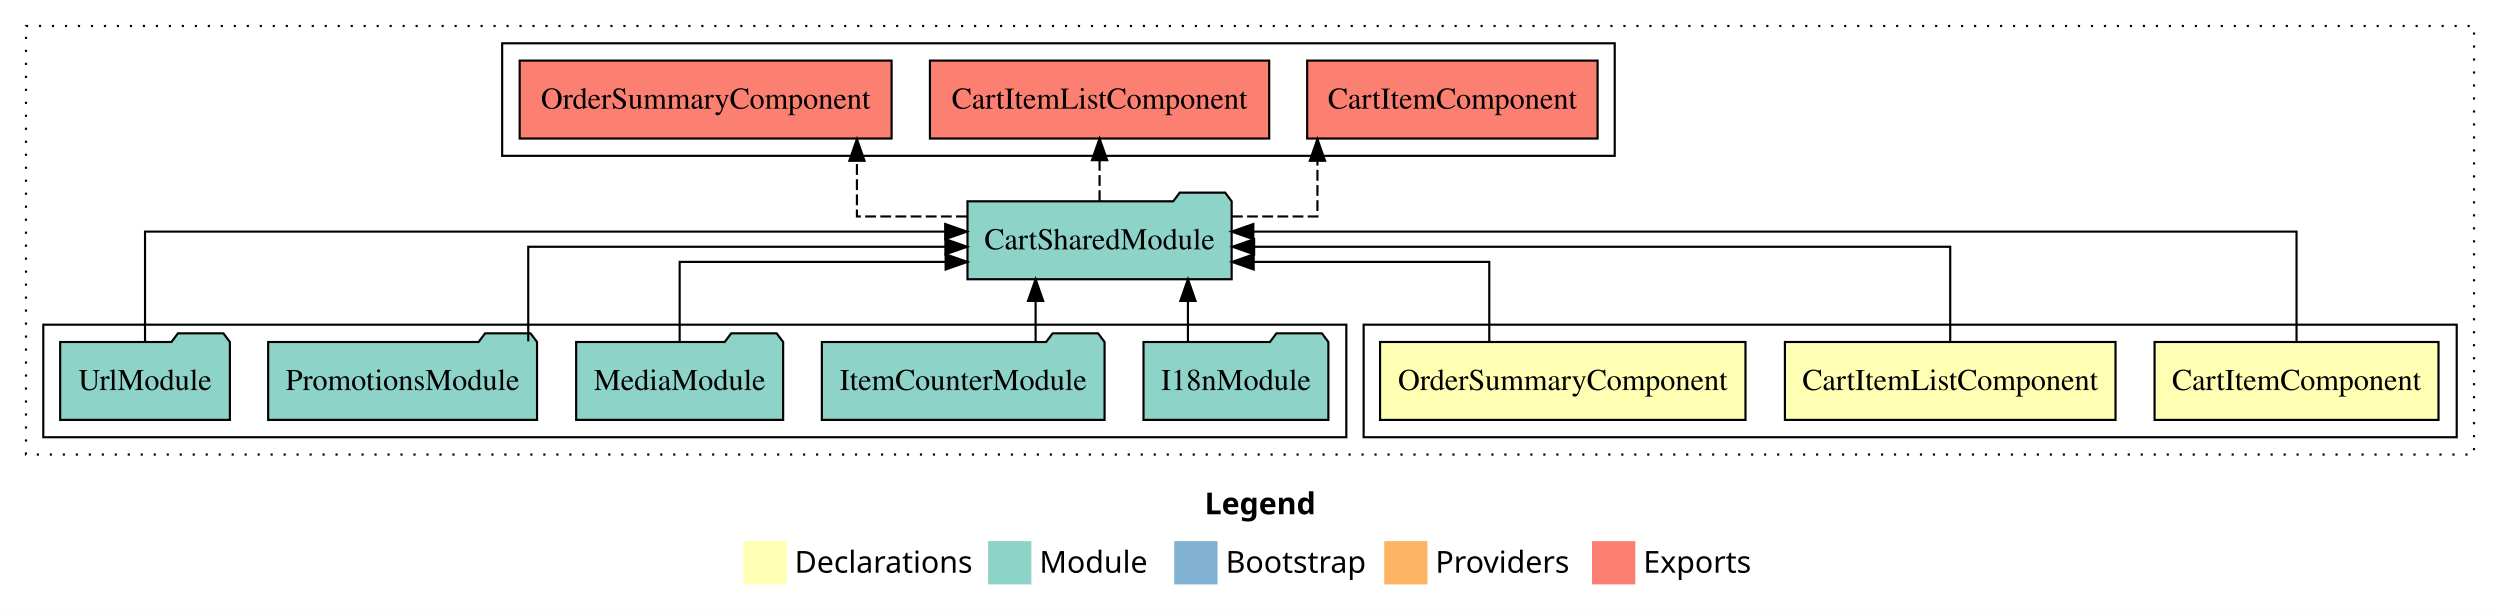
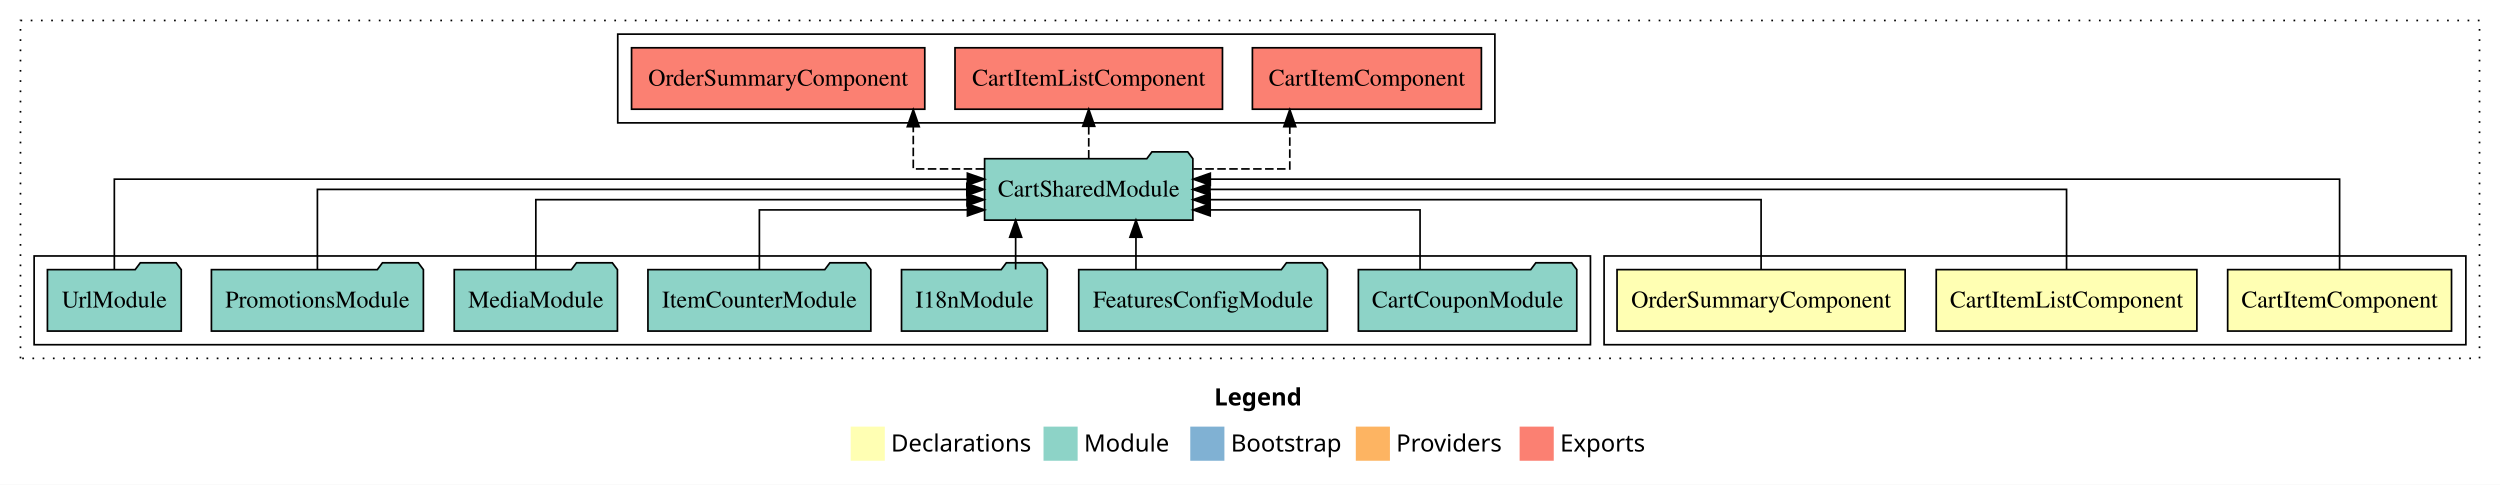
- <svg xmlns="http://www.w3.org/2000/svg" width="1155pt" height="284pt" viewBox="0.00 0.00 1155.00 284.00">
+ <svg xmlns="http://www.w3.org/2000/svg" width="1465pt" height="284pt" viewBox="0.00 0.00 1465.00 284.00">
  <g id="graph0" class="graph" transform="scale(1 1) rotate(0) translate(4 280)">
-     <polygon fill="#ffffff" stroke="transparent" points="-4,4 -4,-280 1151,-280 1151,4 -4,4" />
-     <text text-anchor="start" x="552.509" y="-42.4" font-family="sans-serif" font-weight="bold" font-size="14.00" fill="#000000">Legend</text>
-     <polygon fill="#ffffb3" stroke="transparent" points="339.5,-10 339.5,-30 359.5,-30 359.5,-10 339.5,-10" />
-     <text text-anchor="start" x="363.129" y="-15.4" font-family="sans-serif" font-size="14.00" fill="#000000">  Declarations</text>
-     <polygon fill="#8dd3c7" stroke="transparent" points="452.5,-10 452.5,-30 472.5,-30 472.5,-10 452.5,-10" />
-     <text text-anchor="start" x="476.225" y="-15.4" font-family="sans-serif" font-size="14.00" fill="#000000">  Module</text>
-     <polygon fill="#80b1d3" stroke="transparent" points="538.5,-10 538.5,-30 558.5,-30 558.5,-10 538.5,-10" />
-     <text text-anchor="start" x="562.281" y="-15.4" font-family="sans-serif" font-size="14.00" fill="#000000">  Bootstrap</text>
-     <polygon fill="#fdb462" stroke="transparent" points="635.5,-10 635.5,-30 655.5,-30 655.5,-10 635.5,-10" />
-     <text text-anchor="start" x="659.173" y="-15.4" font-family="sans-serif" font-size="14.00" fill="#000000">  Providers</text>
-     <polygon fill="#fb8072" stroke="transparent" points="731.5,-10 731.5,-30 751.5,-30 751.5,-10 731.5,-10" />
-     <text text-anchor="start" x="755.226" y="-15.4" font-family="sans-serif" font-size="14.00" fill="#000000">  Exports</text>
+     <polygon fill="#ffffff" stroke="transparent" points="-4,4 -4,-280 1461,-280 1461,4 -4,4" />
+     <text text-anchor="start" x="707.509" y="-42.4" font-family="sans-serif" font-weight="bold" font-size="14.00" fill="#000000">Legend</text>
+     <polygon fill="#ffffb3" stroke="transparent" points="494.5,-10 494.5,-30 514.5,-30 514.5,-10 494.5,-10" />
+     <text text-anchor="start" x="518.129" y="-15.4" font-family="sans-serif" font-size="14.00" fill="#000000">  Declarations</text>
+     <polygon fill="#8dd3c7" stroke="transparent" points="607.5,-10 607.5,-30 627.5,-30 627.5,-10 607.5,-10" />
+     <text text-anchor="start" x="631.225" y="-15.4" font-family="sans-serif" font-size="14.00" fill="#000000">  Module</text>
+     <polygon fill="#80b1d3" stroke="transparent" points="693.5,-10 693.5,-30 713.5,-30 713.5,-10 693.5,-10" />
+     <text text-anchor="start" x="717.281" y="-15.4" font-family="sans-serif" font-size="14.00" fill="#000000">  Bootstrap</text>
+     <polygon fill="#fdb462" stroke="transparent" points="790.5,-10 790.5,-30 810.5,-30 810.5,-10 790.5,-10" />
+     <text text-anchor="start" x="814.173" y="-15.4" font-family="sans-serif" font-size="14.00" fill="#000000">  Providers</text>
+     <polygon fill="#fb8072" stroke="transparent" points="886.5,-10 886.5,-30 906.5,-30 906.5,-10 886.5,-10" />
+     <text text-anchor="start" x="910.226" y="-15.4" font-family="sans-serif" font-size="14.00" fill="#000000">  Exports</text>
    <g id="clust1" class="cluster">
-       <polygon fill="none" stroke="#000000" stroke-dasharray="1,5" points="8,-70 8,-268 1139,-268 1139,-70 8,-70" />
+       <polygon fill="none" stroke="#000000" stroke-dasharray="1,5" points="8,-70 8,-268 1449,-268 1449,-70 8,-70" />
    </g>
    <g id="clust2" class="cluster">
-       <polygon fill="none" stroke="#000000" points="626,-78 626,-130 1131,-130 1131,-78 626,-78" />
+       <polygon fill="none" stroke="#000000" points="936,-78 936,-130 1441,-130 1441,-78 936,-78" />
    </g>
    <g id="clust6" class="cluster">
-       <polygon fill="none" stroke="#000000" points="16,-78 16,-130 618,-130 618,-78 16,-78" />
+       <polygon fill="none" stroke="#000000" points="16,-78 16,-130 928,-130 928,-78 16,-78" />
    </g>
    <g id="clust7" class="cluster">
-       <polygon fill="none" stroke="#000000" points="228,-208 228,-260 742,-260 742,-208 228,-208" />
+       <polygon fill="none" stroke="#000000" points="358,-208 358,-260 872,-260 872,-208 358,-208" />
    </g>
    <g id="node1" class="node">
-       <polygon fill="#ffffb3" stroke="#000000" points="1122.591,-122 991.409,-122 991.409,-86 1122.591,-86 1122.591,-122" />
-       <text text-anchor="middle" x="1057" y="-99.8" font-family="Times,serif" font-size="14.00" fill="#000000">CartItemComponent</text>
+       <polygon fill="#ffffb3" stroke="#000000" points="1432.591,-122 1301.409,-122 1301.409,-86 1432.591,-86 1432.591,-122" />
+       <text text-anchor="middle" x="1367" y="-99.8" font-family="Times,serif" font-size="14.00" fill="#000000">CartItemComponent</text>
    </g>
    <g id="node4" class="node">
-       <polygon fill="#8dd3c7" stroke="#000000" points="565.025,-187 562.025,-191 541.025,-191 538.025,-187 442.974,-187 442.974,-151 565.025,-151 565.025,-187" />
-       <text text-anchor="middle" x="504" y="-164.8" font-family="Times,serif" font-size="14.00" fill="#000000">CartSharedModule</text>
+       <polygon fill="#8dd3c7" stroke="#000000" points="695.025,-187 692.025,-191 671.025,-191 668.025,-187 572.975,-187 572.975,-151 695.025,-151 695.025,-187" />
+       <text text-anchor="middle" x="634" y="-164.8" font-family="Times,serif" font-size="14.00" fill="#000000">CartSharedModule</text>
    </g>
    <g id="edge1" class="edge">
-       <path fill="none" stroke="#000000" d="M1057,-122.129C1057,-142.572 1057,-173 1057,-173 1057,-173 575.028,-173 575.028,-173" />
-       <polygon fill="#000000" stroke="#000000" points="575.028,-169.5 565.028,-173 575.028,-176.5 575.028,-169.5" />
+       <path fill="none" stroke="#000000" d="M1367,-122.284C1367,-143.321 1367,-175 1367,-175 1367,-175 705.234,-175 705.234,-175" />
+       <polygon fill="#000000" stroke="#000000" points="705.234,-171.5 695.234,-175 705.234,-178.5 705.234,-171.5" />
    </g>
    <g id="node2" class="node">
-       <polygon fill="#ffffb3" stroke="#000000" points="973.37,-122 820.63,-122 820.63,-86 973.37,-86 973.37,-122" />
-       <text text-anchor="middle" x="897" y="-99.8" font-family="Times,serif" font-size="14.00" fill="#000000">CartItemListComponent</text>
+       <polygon fill="#ffffb3" stroke="#000000" points="1283.37,-122 1130.63,-122 1130.63,-86 1283.37,-86 1283.37,-122" />
+       <text text-anchor="middle" x="1207" y="-99.8" font-family="Times,serif" font-size="14.00" fill="#000000">CartItemListComponent</text>
    </g>
    <g id="edge2" class="edge">
-       <path fill="none" stroke="#000000" d="M897,-122.267C897,-140.555 897,-166 897,-166 897,-166 575.406,-166 575.406,-166" />
-       <polygon fill="#000000" stroke="#000000" points="575.406,-162.5 565.406,-166 575.406,-169.5 575.406,-162.5" />
+       <path fill="none" stroke="#000000" d="M1207,-122.106C1207,-141.339 1207,-169 1207,-169 1207,-169 705.05,-169 705.05,-169" />
+       <polygon fill="#000000" stroke="#000000" points="705.05,-165.5 695.05,-169 705.049,-172.5 705.05,-165.5" />
    </g>
    <g id="node3" class="node">
-       <polygon fill="#ffffb3" stroke="#000000" points="802.414,-122 633.586,-122 633.586,-86 802.414,-86 802.414,-122" />
-       <text text-anchor="middle" x="718" y="-99.8" font-family="Times,serif" font-size="14.00" fill="#000000">OrderSummaryComponent</text>
+       <polygon fill="#ffffb3" stroke="#000000" points="1112.414,-122 943.586,-122 943.586,-86 1112.414,-86 1112.414,-122" />
+       <text text-anchor="middle" x="1028" y="-99.8" font-family="Times,serif" font-size="14.00" fill="#000000">OrderSummaryComponent</text>
    </g>
    <g id="edge3" class="edge">
-       <path fill="none" stroke="#000000" d="M684.044,-122.009C684.044,-138.049 684.044,-159 684.044,-159 684.044,-159 575.206,-159 575.206,-159" />
-       <polygon fill="#000000" stroke="#000000" points="575.206,-155.5 565.206,-159 575.206,-162.5 575.206,-155.5" />
-     </g>
-     <g id="node10" class="node">
-       <polygon fill="#fb8072" stroke="#000000" points="734.092,-252 599.908,-252 599.908,-216 734.092,-216 734.092,-252" />
-       <text text-anchor="middle" x="667" y="-229.8" font-family="Times,serif" font-size="14.00" fill="#000000">CartItemComponent </text>
-     </g>
-     <g id="edge9" class="edge">
-       <path fill="none" stroke="#000000" stroke-dasharray="5,2" d="M565.162,-180C586.239,-180 604.655,-180 604.655,-180 604.655,-180 604.655,-205.718 604.655,-205.718" />
-       <polygon fill="#000000" stroke="#000000" points="601.155,-205.718 604.655,-215.718 608.155,-205.718 601.155,-205.718" />
-     </g>
-     <g id="node11" class="node">
-       <polygon fill="#fb8072" stroke="#000000" points="582.37,-252 425.63,-252 425.63,-216 582.37,-216 582.37,-252" />
-       <text text-anchor="middle" x="504" y="-229.8" font-family="Times,serif" font-size="14.00" fill="#000000">CartItemListComponent </text>
-     </g>
-     <g id="edge10" class="edge">
-       <path fill="none" stroke="#000000" stroke-dasharray="5,2" d="M504,-187.106C504,-187.106 504,-205.991 504,-205.991" />
-       <polygon fill="#000000" stroke="#000000" points="500.5,-205.991 504,-215.991 507.5,-205.991 500.5,-205.991" />
+       <path fill="none" stroke="#000000" d="M1028,-122.022C1028,-139.373 1028,-163 1028,-163 1028,-163 705.13,-163 705.13,-163" />
+       <polygon fill="#000000" stroke="#000000" points="705.13,-159.5 695.13,-163 705.13,-166.5 705.13,-159.5" />
    </g>
    <g id="node12" class="node">
-       <polygon fill="#fb8072" stroke="#000000" points="407.914,-252 236.086,-252 236.086,-216 407.914,-216 407.914,-252" />
-       <text text-anchor="middle" x="322" y="-229.8" font-family="Times,serif" font-size="14.00" fill="#000000">OrderSummaryComponent </text>
+       <polygon fill="#fb8072" stroke="#000000" points="864.092,-252 729.908,-252 729.908,-216 864.092,-216 864.092,-252" />
+       <text text-anchor="middle" x="797" y="-229.8" font-family="Times,serif" font-size="14.00" fill="#000000">CartItemComponent </text>
    </g>
    <g id="edge11" class="edge">
-       <path fill="none" stroke="#000000" stroke-dasharray="5,2" d="M442.703,-180C416.532,-180 391.901,-180 391.901,-180 391.901,-180 391.901,-205.718 391.901,-205.718" />
-       <polygon fill="#000000" stroke="#000000" points="388.401,-205.718 391.901,-215.718 395.401,-205.718 388.401,-205.718" />
+       <path fill="none" stroke="#000000" stroke-dasharray="5,2" d="M695.324,-181C723.952,-181 751.817,-181 751.817,-181 751.817,-181 751.817,-205.76 751.817,-205.76" />
+       <polygon fill="#000000" stroke="#000000" points="748.317,-205.76 751.817,-215.76 755.317,-205.76 748.317,-205.76" />
+     </g>
+     <g id="node13" class="node">
+       <polygon fill="#fb8072" stroke="#000000" points="712.37,-252 555.63,-252 555.63,-216 712.37,-216 712.37,-252" />
+       <text text-anchor="middle" x="634" y="-229.8" font-family="Times,serif" font-size="14.00" fill="#000000">CartItemListComponent </text>
+     </g>
+     <g id="edge12" class="edge">
+       <path fill="none" stroke="#000000" stroke-dasharray="5,2" d="M634,-187.106C634,-187.106 634,-205.991 634,-205.991" />
+       <polygon fill="#000000" stroke="#000000" points="630.5,-205.991 634,-215.991 637.5,-205.991 630.5,-205.991" />
+     </g>
+     <g id="node14" class="node">
+       <polygon fill="#fb8072" stroke="#000000" points="537.914,-252 366.086,-252 366.086,-216 537.914,-216 537.914,-252" />
+       <text text-anchor="middle" x="452" y="-229.8" font-family="Times,serif" font-size="14.00" fill="#000000">OrderSummaryComponent </text>
+     </g>
+     <g id="edge13" class="edge">
+       <path fill="none" stroke="#000000" stroke-dasharray="5,2" d="M572.702,-181C550.682,-181 531.176,-181 531.176,-181 531.176,-181 531.176,-205.76 531.176,-205.76" />
+       <polygon fill="#000000" stroke="#000000" points="527.676,-205.76 531.176,-215.76 534.676,-205.76 527.676,-205.76" />
    </g>
    <g id="node5" class="node">
+       <polygon fill="#8dd3c7" stroke="#000000" points="919.989,-122 916.989,-126 895.989,-126 892.989,-122 792.011,-122 792.011,-86 919.989,-86 919.989,-122" />
+       <text text-anchor="middle" x="856" y="-99.8" font-family="Times,serif" font-size="14.00" fill="#000000">CartCouponModule</text>
+     </g>
+     <g id="edge4" class="edge">
+       <path fill="none" stroke="#000000" d="M828.151,-122.24C828.151,-137.571 828.151,-157 828.151,-157 828.151,-157 705.164,-157 705.164,-157" />
+       <polygon fill="#000000" stroke="#000000" points="705.164,-153.5 695.164,-157 705.164,-160.5 705.164,-153.5" />
+     </g>
+     <g id="node6" class="node">
+       <polygon fill="#8dd3c7" stroke="#000000" points="773.86,-122 770.86,-126 749.86,-126 746.86,-122 628.14,-122 628.14,-86 773.86,-86 773.86,-122" />
+       <text text-anchor="middle" x="701" y="-99.8" font-family="Times,serif" font-size="14.00" fill="#000000">FeaturesConfigModule</text>
+     </g>
+     <g id="edge5" class="edge">
+       <path fill="none" stroke="#000000" d="M661.666,-122.106C661.666,-122.106 661.666,-140.991 661.666,-140.991" />
+       <polygon fill="#000000" stroke="#000000" points="658.166,-140.991 661.666,-150.991 665.166,-140.991 658.166,-140.991" />
+     </g>
+     <g id="node7" class="node">
      <polygon fill="#8dd3c7" stroke="#000000" points="609.711,-122 606.711,-126 585.711,-126 582.711,-122 524.289,-122 524.289,-86 609.711,-86 609.711,-122" />
      <text text-anchor="middle" x="567" y="-99.8" font-family="Times,serif" font-size="14.00" fill="#000000">I18nModule</text>
    </g>
-     <g id="edge4" class="edge">
-       <path fill="none" stroke="#000000" d="M544.828,-122.106C544.828,-122.106 544.828,-140.991 544.828,-140.991" />
-       <polygon fill="#000000" stroke="#000000" points="541.329,-140.991 544.828,-150.991 548.329,-140.991 541.329,-140.991" />
+     <g id="edge6" class="edge">
+       <path fill="none" stroke="#000000" d="M591.172,-122.106C591.172,-122.106 591.172,-140.991 591.172,-140.991" />
+       <polygon fill="#000000" stroke="#000000" points="587.672,-140.991 591.172,-150.991 594.672,-140.991 587.672,-140.991" />
    </g>
-     <g id="node6" class="node">
+     <g id="node8" class="node">
      <polygon fill="#8dd3c7" stroke="#000000" points="506.309,-122 503.309,-126 482.309,-126 479.309,-122 375.691,-122 375.691,-86 506.309,-86 506.309,-122" />
      <text text-anchor="middle" x="441" y="-99.8" font-family="Times,serif" font-size="14.00" fill="#000000">ItemCounterModule</text>
    </g>
-     <g id="edge5" class="edge">
-       <path fill="none" stroke="#000000" d="M474.446,-122.106C474.446,-122.106 474.446,-140.991 474.446,-140.991" />
-       <polygon fill="#000000" stroke="#000000" points="470.946,-140.991 474.446,-150.991 477.946,-140.991 470.946,-140.991" />
+     <g id="edge7" class="edge">
+       <path fill="none" stroke="#000000" d="M441,-122.24C441,-137.571 441,-157 441,-157 441,-157 562.934,-157 562.934,-157" />
+       <polygon fill="#000000" stroke="#000000" points="562.934,-160.5 572.934,-157 562.934,-153.5 562.934,-160.5" />
    </g>
-     <g id="node7" class="node">
+     <g id="node9" class="node">
      <polygon fill="#8dd3c7" stroke="#000000" points="357.815,-122 354.815,-126 333.815,-126 330.815,-122 262.185,-122 262.185,-86 357.815,-86 357.815,-122" />
      <text text-anchor="middle" x="310" y="-99.8" font-family="Times,serif" font-size="14.00" fill="#000000">MediaModule</text>
    </g>
-     <g id="edge6" class="edge">
-       <path fill="none" stroke="#000000" d="M310,-122.009C310,-138.049 310,-159 310,-159 310,-159 432.884,-159 432.884,-159" />
-       <polygon fill="#000000" stroke="#000000" points="432.884,-162.5 442.884,-159 432.883,-155.5 432.884,-162.5" />
+     <g id="edge8" class="edge">
+       <path fill="none" stroke="#000000" d="M310,-122.022C310,-139.373 310,-163 310,-163 310,-163 562.677,-163 562.677,-163" />
+       <polygon fill="#000000" stroke="#000000" points="562.677,-166.5 572.677,-163 562.677,-159.5 562.677,-166.5" />
    </g>
-     <g id="node8" class="node">
+     <g id="node10" class="node">
      <polygon fill="#8dd3c7" stroke="#000000" points="244.109,-122 241.109,-126 220.109,-126 217.109,-122 119.891,-122 119.891,-86 244.109,-86 244.109,-122" />
      <text text-anchor="middle" x="182" y="-99.8" font-family="Times,serif" font-size="14.00" fill="#000000">PromotionsModule</text>
    </g>
-     <g id="edge7" class="edge">
-       <path fill="none" stroke="#000000" d="M240.049,-122.267C240.049,-140.555 240.049,-166 240.049,-166 240.049,-166 432.781,-166 432.781,-166" />
-       <polygon fill="#000000" stroke="#000000" points="432.781,-169.5 442.781,-166 432.781,-162.5 432.781,-169.5" />
+     <g id="edge9" class="edge">
+       <path fill="none" stroke="#000000" d="M182,-122.106C182,-141.339 182,-169 182,-169 182,-169 562.571,-169 562.571,-169" />
+       <polygon fill="#000000" stroke="#000000" points="562.571,-172.5 572.571,-169 562.571,-165.5 562.571,-172.5" />
    </g>
-     <g id="node9" class="node">
+     <g id="node11" class="node">
      <polygon fill="#8dd3c7" stroke="#000000" points="102.208,-122 99.208,-126 78.208,-126 75.208,-122 23.792,-122 23.792,-86 102.208,-86 102.208,-122" />
      <text text-anchor="middle" x="63" y="-99.8" font-family="Times,serif" font-size="14.00" fill="#000000">UrlModule</text>
    </g>
-     <g id="edge8" class="edge">
-       <path fill="none" stroke="#000000" d="M63,-122.129C63,-142.572 63,-173 63,-173 63,-173 432.681,-173 432.681,-173" />
-       <polygon fill="#000000" stroke="#000000" points="432.681,-176.5 442.681,-173 432.681,-169.5 432.681,-176.5" />
+     <g id="edge10" class="edge">
+       <path fill="none" stroke="#000000" d="M63,-122.284C63,-143.321 63,-175 63,-175 63,-175 562.893,-175 562.893,-175" />
+       <polygon fill="#000000" stroke="#000000" points="562.893,-178.5 572.893,-175 562.893,-171.5 562.893,-178.5" />
    </g>
  </g>
</svg>
